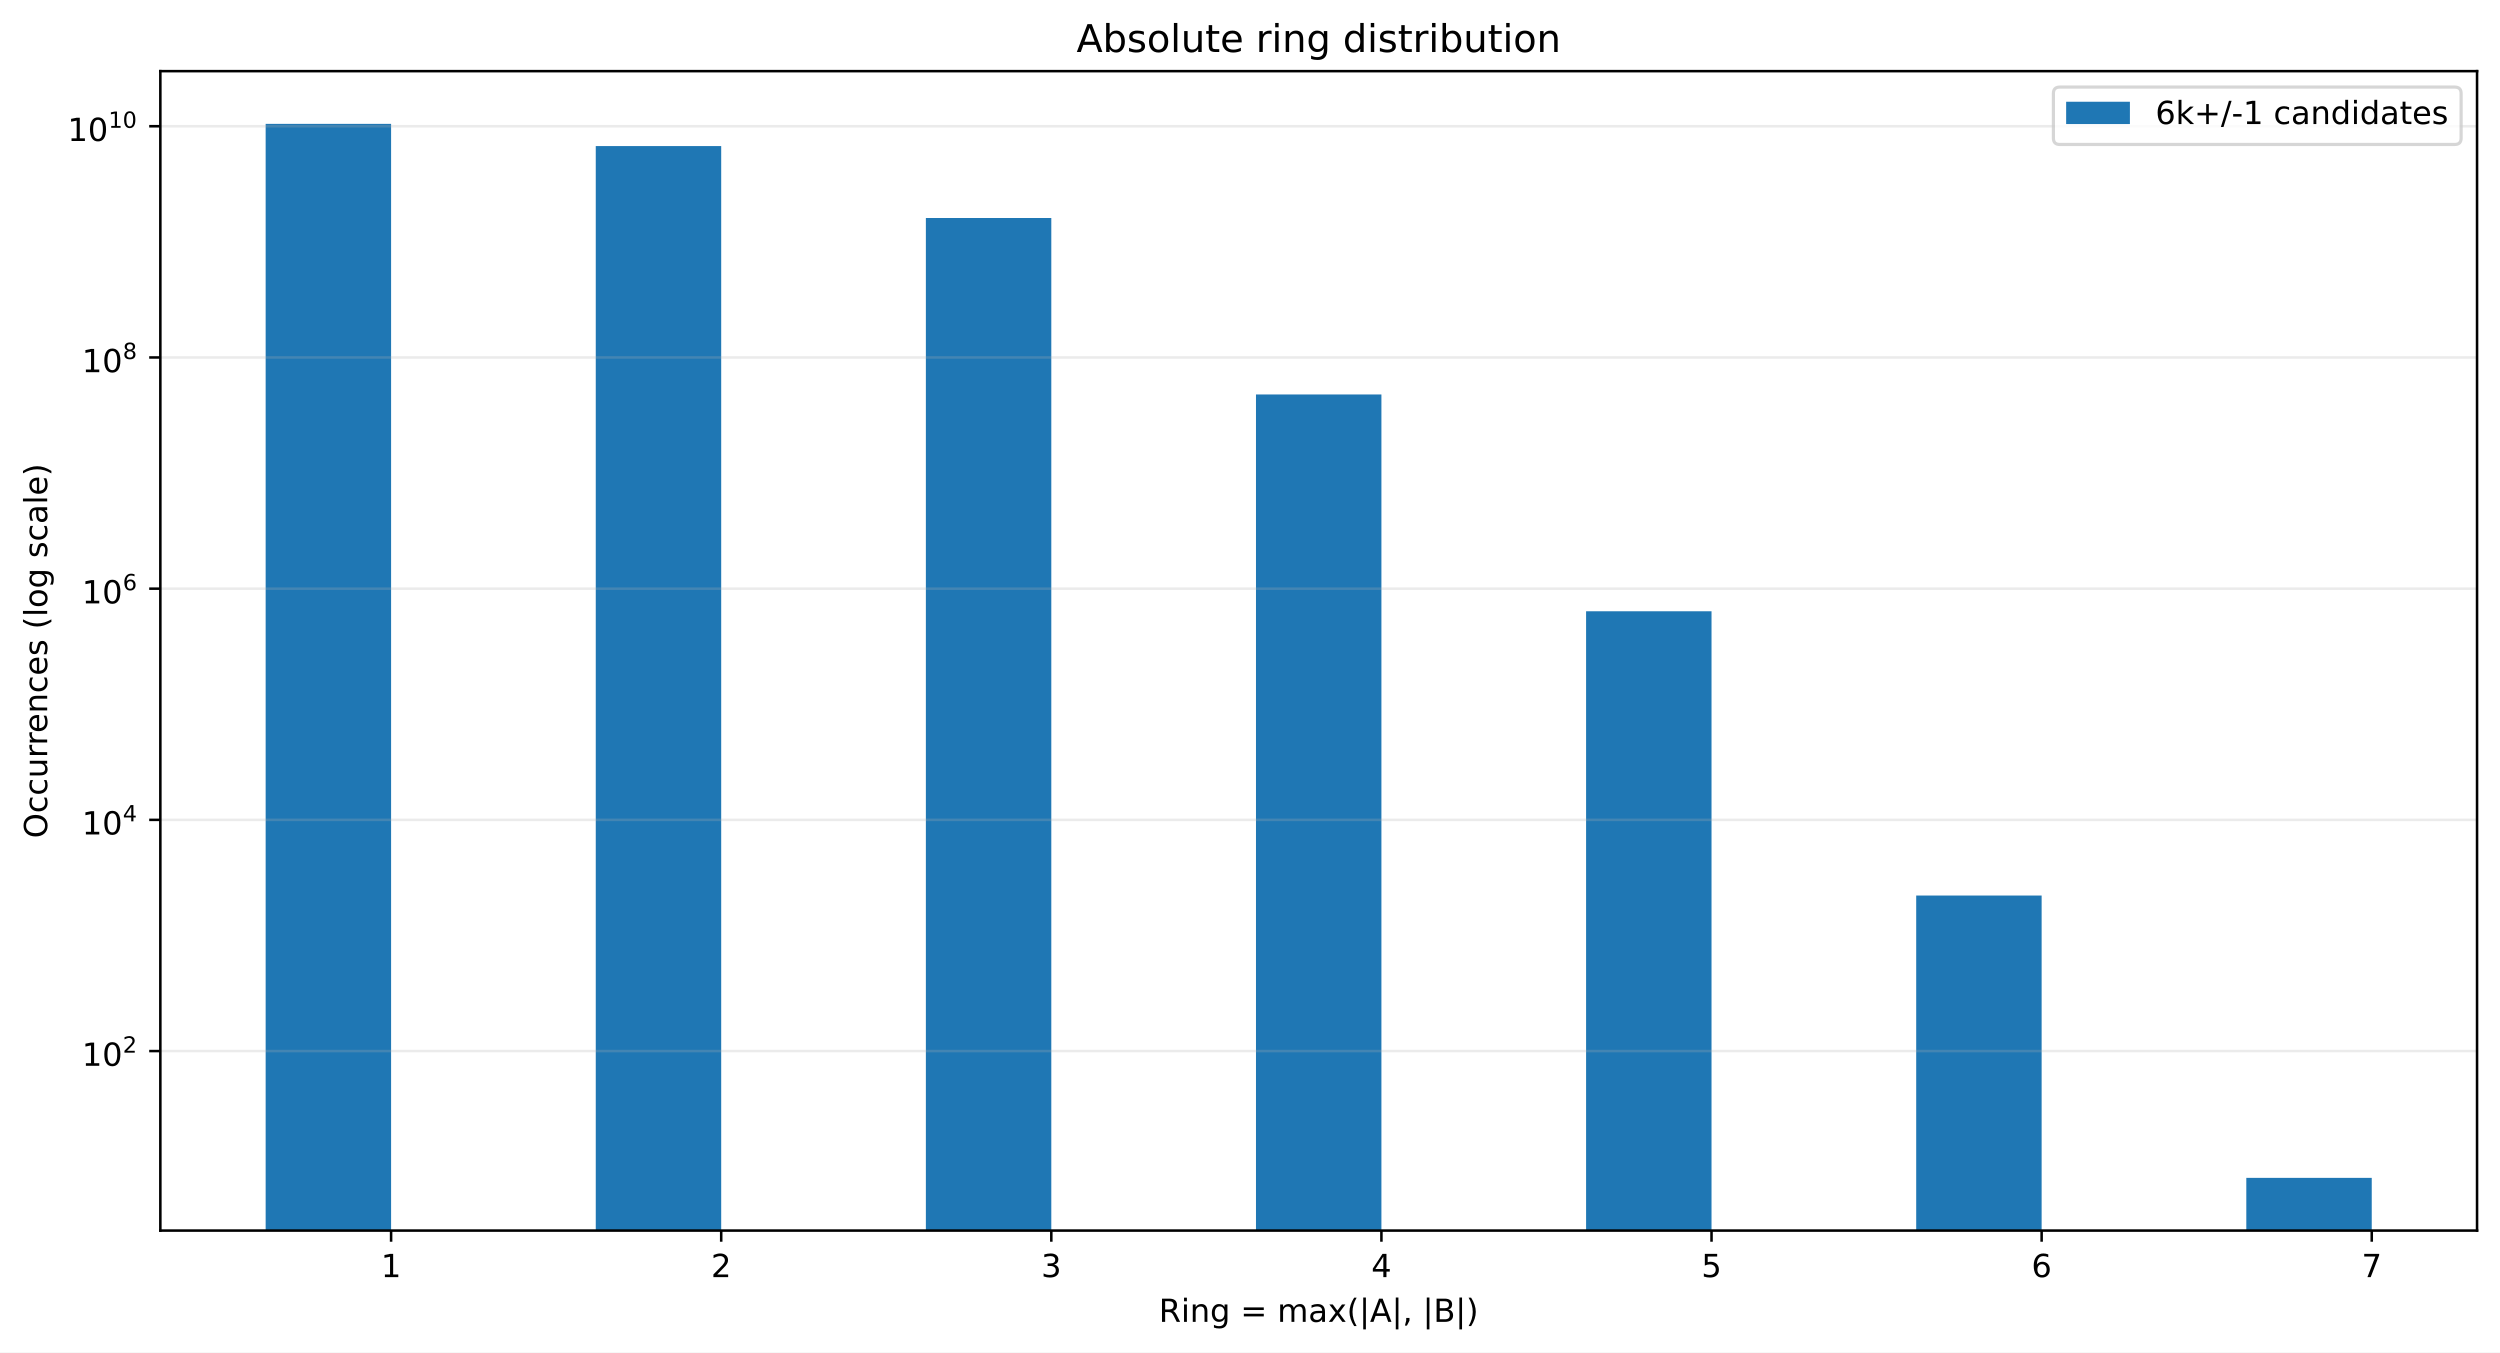
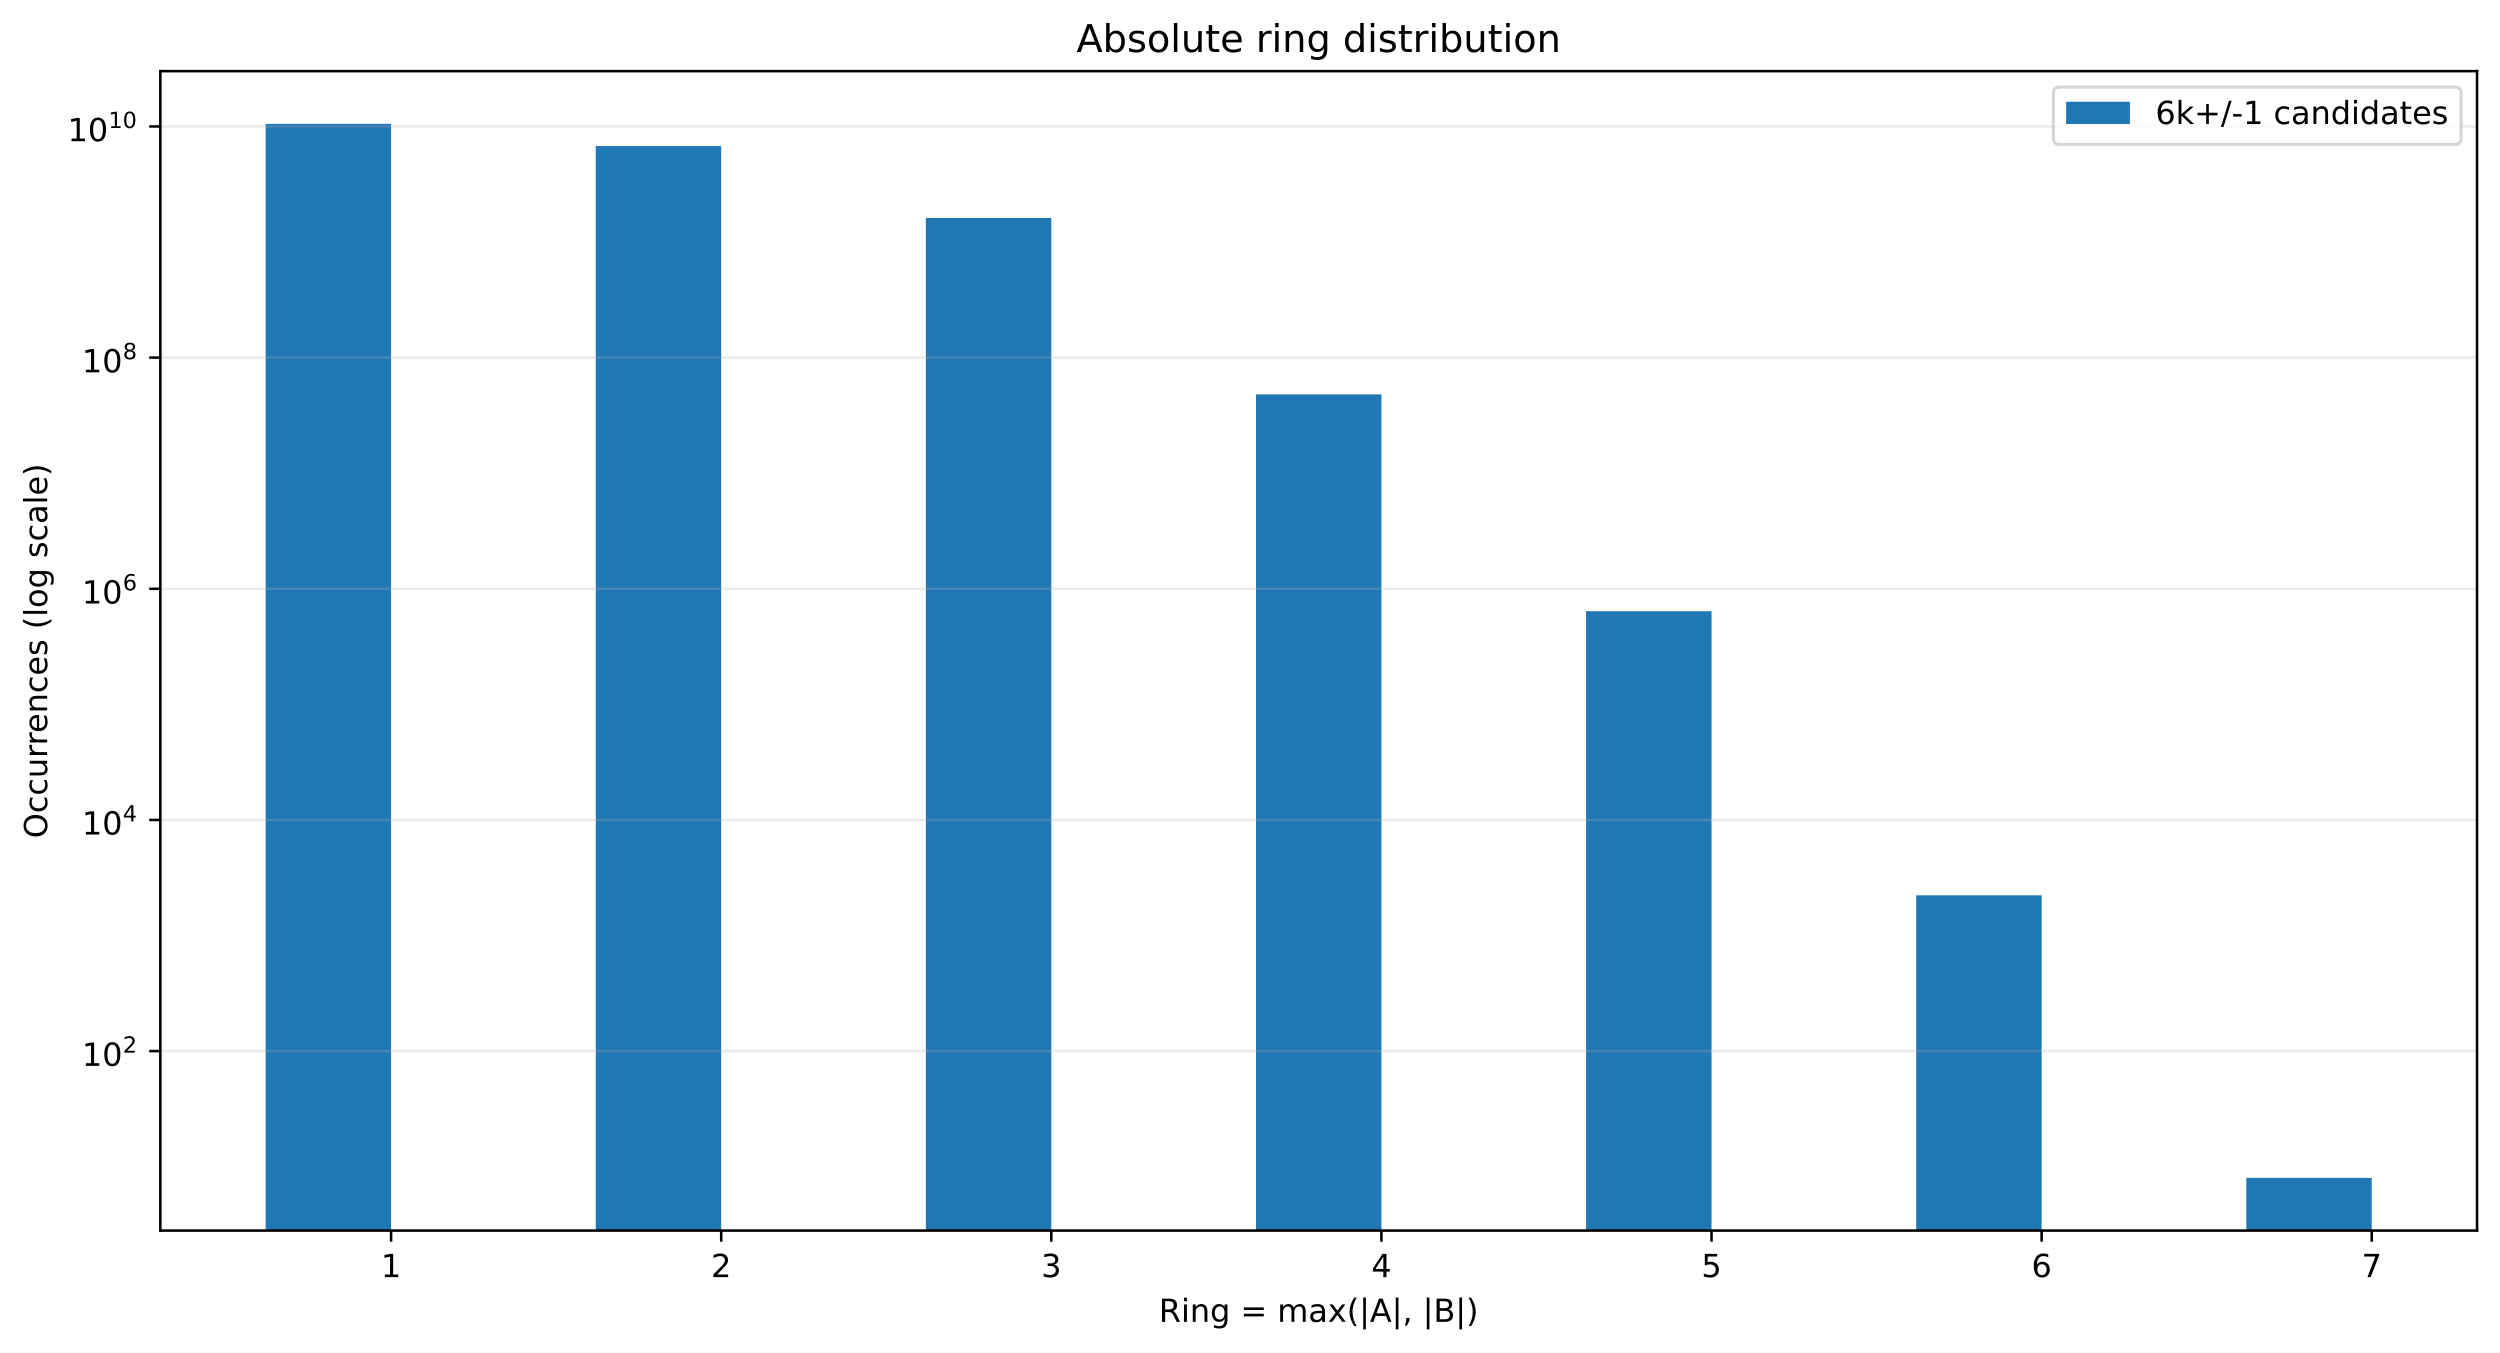
<svg xmlns="http://www.w3.org/2000/svg" xmlns:xlink="http://www.w3.org/1999/xlink" width="784.258pt" height="424.28pt" viewBox="0 0 784.258 424.28" version="1.1">
  <defs>
    <style type="text/css">*{stroke-linejoin: round; stroke-linecap: butt}</style>
  </defs>
  <g id="figure_1">
    <g id="patch_1">
      <path d="M 0 424.28  L 784.258 424.28  L 784.258 0  L 0 0  z " style="fill: #ffffff" />
    </g>
    <g id="axes_1">
      <g id="patch_2">
        <path d="M 50.301 386.036  L 777.058 386.036  L 777.058 22.318  L 50.301 22.318  z " style="fill: #ffffff" />
      </g>
      <g id="patch_3">
-         <path d="M 83.335 36667.555  L 122.687 36667.555  L 122.687 38.851  L 83.335 38.851  z " clip-path="url(#p4c2379c9bc)" style="fill: #1f77b4" />
+         <path d="M 83.335 36660.086  L 122.687 36660.086  L 122.687 38.851  L 83.335 38.851  z " clip-path="url(#p9f24294ad1)" style="fill: #1f77b4" />
      </g>
      <g id="patch_4">
-         <path d="M 186.891 36667.555  L 226.243 36667.555  L 226.243 45.831  L 186.891 45.831  z " clip-path="url(#p4c2379c9bc)" style="fill: #1f77b4" />
+         <path d="M 186.891 36660.086  L 226.243 36660.086  L 226.243 45.83  L 186.891 45.83  z " clip-path="url(#p9f24294ad1)" style="fill: #1f77b4" />
      </g>
      <g id="patch_5">
-         <path d="M 290.448 36667.555  L 329.799 36667.555  L 329.799 68.377  L 290.448 68.377  z " clip-path="url(#p4c2379c9bc)" style="fill: #1f77b4" />
+         <path d="M 290.448 36660.086  L 329.799 36660.086  L 329.799 68.371  L 290.448 68.371  z " clip-path="url(#p9f24294ad1)" style="fill: #1f77b4" />
      </g>
      <g id="patch_6">
-         <path d="M 394.004 36667.555  L 433.355 36667.555  L 433.355 123.739  L 394.004 123.739  z " clip-path="url(#p4c2379c9bc)" style="fill: #1f77b4" />
+         <path d="M 394.004 36660.086  L 433.355 36660.086  L 433.355 123.721  L 394.004 123.721  z " clip-path="url(#p9f24294ad1)" style="fill: #1f77b4" />
      </g>
      <g id="patch_7">
-         <path d="M 497.56 36667.555  L 536.912 36667.555  L 536.912 191.764  L 497.56 191.764  z " clip-path="url(#p4c2379c9bc)" style="fill: #1f77b4" />
+         <path d="M 497.56 36660.086  L 536.912 36660.086  L 536.912 191.733  L 497.56 191.733  z " clip-path="url(#p9f24294ad1)" style="fill: #1f77b4" />
      </g>
      <g id="patch_8">
-         <path d="M 601.116 36667.555  L 640.468 36667.555  L 640.468 280.926  L 601.116 280.926  z " clip-path="url(#p4c2379c9bc)" style="fill: #1f77b4" />
+         <path d="M 601.116 36660.086  L 640.468 36660.086  L 640.468 280.873  L 601.116 280.873  z " clip-path="url(#p9f24294ad1)" style="fill: #1f77b4" />
      </g>
      <g id="patch_9">
-         <path d="M 704.673 36667.555  L 744.024 36667.555  L 744.024 369.503  L 704.673 369.503  z " clip-path="url(#p4c2379c9bc)" style="fill: #1f77b4" />
+         <path d="M 704.673 36660.086  L 744.024 36660.086  L 744.024 369.503  L 704.673 369.503  z " clip-path="url(#p9f24294ad1)" style="fill: #1f77b4" />
      </g>
      <g id="matplotlib.axis_1">
        <g id="xtick_1">
          <g id="line2d_1">
            <defs>
-               <path id="md212c6b0c3" d="M 0 0  L 0 3.5  " style="stroke: #000000; stroke-width: 0.8" />
+               <path id="mfd2263743f" d="M 0 0  L 0 3.5  " style="stroke: #000000; stroke-width: 0.8" />
            </defs>
            <g>
-               <use xlink:href="#md212c6b0c3" x="122.687" y="386.036" style="stroke: #000000; stroke-width: 0.8" />
+               <use xlink:href="#mfd2263743f" x="122.687" y="386.036" style="stroke: #000000; stroke-width: 0.8" />
            </g>
          </g>
          <g id="text_1">
            <g transform="translate(119.5053 400.6334) scale(0.1 -0.1)">
              <defs>
                <path id="DejaVuSans-14" d="M 794 531  L 1825 531  L 1825 4091  L 703 3866  L 703 4441  L 1819 4666  L 2450 4666  L 2450 531  L 3481 531  L 3481 0  L 794 0  L 794 531  z " transform="scale(0.015625)" />
              </defs>
              <use xlink:href="#DejaVuSans-14" />
            </g>
          </g>
        </g>
        <g id="xtick_2">
          <g id="line2d_2">
            <g>
-               <use xlink:href="#md212c6b0c3" x="226.243" y="386.036" style="stroke: #000000; stroke-width: 0.8" />
+               <use xlink:href="#mfd2263743f" x="226.243" y="386.036" style="stroke: #000000; stroke-width: 0.8" />
            </g>
          </g>
          <g id="text_2">
            <g transform="translate(223.0616 400.6334) scale(0.1 -0.1)">
              <defs>
                <path id="DejaVuSans-15" d="M 1228 531  L 3431 531  L 3431 0  L 469 0  L 469 531  Q 828 903 1448 1529  Q 2069 2156 2228 2338  Q 2531 2678 2651 2914  Q 2772 3150 2772 3378  Q 2772 3750 2511 3984  Q 2250 4219 1831 4219  Q 1534 4219 1204 4116  Q 875 4013 500 3803  L 500 4441  Q 881 4594 1212 4672  Q 1544 4750 1819 4750  Q 2544 4750 2975 4387  Q 3406 4025 3406 3419  Q 3406 3131 3298 2873  Q 3191 2616 2906 2266  Q 2828 2175 2409 1742  Q 1991 1309 1228 531  z " transform="scale(0.015625)" />
              </defs>
              <use xlink:href="#DejaVuSans-15" />
            </g>
          </g>
        </g>
        <g id="xtick_3">
          <g id="line2d_3">
            <g>
-               <use xlink:href="#md212c6b0c3" x="329.799" y="386.036" style="stroke: #000000; stroke-width: 0.8" />
+               <use xlink:href="#mfd2263743f" x="329.799" y="386.036" style="stroke: #000000; stroke-width: 0.8" />
            </g>
          </g>
          <g id="text_3">
            <g transform="translate(326.6178 400.6334) scale(0.1 -0.1)">
              <defs>
                <path id="DejaVuSans-16" d="M 2597 2516  Q 3050 2419 3304 2112  Q 3559 1806 3559 1356  Q 3559 666 3084 287  Q 2609 -91 1734 -91  Q 1441 -91 1130 -33  Q 819 25 488 141  L 488 750  Q 750 597 1062 519  Q 1375 441 1716 441  Q 2309 441 2620 675  Q 2931 909 2931 1356  Q 2931 1769 2642 2001  Q 2353 2234 1838 2234  L 1294 2234  L 1294 2753  L 1863 2753  Q 2328 2753 2575 2939  Q 2822 3125 2822 3475  Q 2822 3834 2567 4026  Q 2313 4219 1838 4219  Q 1578 4219 1281 4162  Q 984 4106 628 3988  L 628 4550  Q 988 4650 1302 4700  Q 1616 4750 1894 4750  Q 2613 4750 3031 4423  Q 3450 4097 3450 3541  Q 3450 3153 3228 2886  Q 3006 2619 2597 2516  z " transform="scale(0.015625)" />
              </defs>
              <use xlink:href="#DejaVuSans-16" />
            </g>
          </g>
        </g>
        <g id="xtick_4">
          <g id="line2d_4">
            <g>
-               <use xlink:href="#md212c6b0c3" x="433.355" y="386.036" style="stroke: #000000; stroke-width: 0.8" />
+               <use xlink:href="#mfd2263743f" x="433.355" y="386.036" style="stroke: #000000; stroke-width: 0.8" />
            </g>
          </g>
          <g id="text_4">
            <g transform="translate(430.174 400.6334) scale(0.1 -0.1)">
              <defs>
                <path id="DejaVuSans-17" d="M 2419 4116  L 825 1625  L 2419 1625  L 2419 4116  z M 2253 4666  L 3047 4666  L 3047 1625  L 3713 1625  L 3713 1100  L 3047 1100  L 3047 0  L 2419 0  L 2419 1100  L 313 1100  L 313 1709  L 2253 4666  z " transform="scale(0.015625)" />
              </defs>
              <use xlink:href="#DejaVuSans-17" />
            </g>
          </g>
        </g>
        <g id="xtick_5">
          <g id="line2d_5">
            <g>
-               <use xlink:href="#md212c6b0c3" x="536.912" y="386.036" style="stroke: #000000; stroke-width: 0.8" />
+               <use xlink:href="#mfd2263743f" x="536.912" y="386.036" style="stroke: #000000; stroke-width: 0.8" />
            </g>
          </g>
          <g id="text_5">
            <g transform="translate(533.7303 400.6334) scale(0.1 -0.1)">
              <defs>
                <path id="DejaVuSans-18" d="M 691 4666  L 3169 4666  L 3169 4134  L 1269 4134  L 1269 2991  Q 1406 3038 1543 3061  Q 1681 3084 1819 3084  Q 2600 3084 3056 2656  Q 3513 2228 3513 1497  Q 3513 744 3044 326  Q 2575 -91 1722 -91  Q 1428 -91 1123 -41  Q 819 9 494 109  L 494 744  Q 775 591 1075 516  Q 1375 441 1709 441  Q 2250 441 2565 725  Q 2881 1009 2881 1497  Q 2881 1984 2565 2268  Q 2250 2553 1709 2553  Q 1456 2553 1204 2497  Q 953 2441 691 2322  L 691 4666  z " transform="scale(0.015625)" />
              </defs>
              <use xlink:href="#DejaVuSans-18" />
            </g>
          </g>
        </g>
        <g id="xtick_6">
          <g id="line2d_6">
            <g>
-               <use xlink:href="#md212c6b0c3" x="640.468" y="386.036" style="stroke: #000000; stroke-width: 0.8" />
+               <use xlink:href="#mfd2263743f" x="640.468" y="386.036" style="stroke: #000000; stroke-width: 0.8" />
            </g>
          </g>
          <g id="text_6">
            <g transform="translate(637.2865 400.6334) scale(0.1 -0.1)">
              <defs>
                <path id="DejaVuSans-19" d="M 2113 2584  Q 1688 2584 1439 2293  Q 1191 2003 1191 1497  Q 1191 994 1439 701  Q 1688 409 2113 409  Q 2538 409 2786 701  Q 3034 994 3034 1497  Q 3034 2003 2786 2293  Q 2538 2584 2113 2584  z M 3366 4563  L 3366 3988  Q 3128 4100 2886 4159  Q 2644 4219 2406 4219  Q 1781 4219 1451 3797  Q 1122 3375 1075 2522  Q 1259 2794 1537 2939  Q 1816 3084 2150 3084  Q 2853 3084 3261 2657  Q 3669 2231 3669 1497  Q 3669 778 3244 343  Q 2819 -91 2113 -91  Q 1303 -91 875 529  Q 447 1150 447 2328  Q 447 3434 972 4092  Q 1497 4750 2381 4750  Q 2619 4750 2861 4703  Q 3103 4656 3366 4563  z " transform="scale(0.015625)" />
              </defs>
              <use xlink:href="#DejaVuSans-19" />
            </g>
          </g>
        </g>
        <g id="xtick_7">
          <g id="line2d_7">
            <g>
-               <use xlink:href="#md212c6b0c3" x="744.024" y="386.036" style="stroke: #000000; stroke-width: 0.8" />
+               <use xlink:href="#mfd2263743f" x="744.024" y="386.036" style="stroke: #000000; stroke-width: 0.8" />
            </g>
          </g>
          <g id="text_7">
            <g transform="translate(740.8427 400.6334) scale(0.1 -0.1)">
              <defs>
                <path id="DejaVuSans-1a" d="M 525 4666  L 3525 4666  L 3525 4397  L 1831 0  L 1172 0  L 2766 4134  L 525 4134  L 525 4666  z " transform="scale(0.015625)" />
              </defs>
              <use xlink:href="#DejaVuSans-1a" />
            </g>
          </g>
        </g>
        <g id="text_8">
          <g transform="translate(363.5437 414.678) scale(0.1 -0.1)">
            <defs>
              <path id="DejaVuSans-35" d="M 2841 2188  Q 3044 2119 3236 1894  Q 3428 1669 3622 1275  L 4263 0  L 3584 0  L 2988 1197  Q 2756 1666 2539 1819  Q 2322 1972 1947 1972  L 1259 1972  L 1259 0  L 628 0  L 628 4666  L 2053 4666  Q 2853 4666 3247 4331  Q 3641 3997 3641 3322  Q 3641 2881 3436 2590  Q 3231 2300 2841 2188  z M 1259 4147  L 1259 2491  L 2053 2491  Q 2509 2491 2742 2702  Q 2975 2913 2975 3322  Q 2975 3731 2742 3939  Q 2509 4147 2053 4147  L 1259 4147  z " transform="scale(0.015625)" />
              <path id="DejaVuSans-4c" d="M 603 3500  L 1178 3500  L 1178 0  L 603 0  L 603 3500  z M 603 4863  L 1178 4863  L 1178 4134  L 603 4134  L 603 4863  z " transform="scale(0.015625)" />
              <path id="DejaVuSans-51" d="M 3513 2113  L 3513 0  L 2938 0  L 2938 2094  Q 2938 2591 2744 2837  Q 2550 3084 2163 3084  Q 1697 3084 1428 2787  Q 1159 2491 1159 1978  L 1159 0  L 581 0  L 581 3500  L 1159 3500  L 1159 2956  Q 1366 3272 1645 3428  Q 1925 3584 2291 3584  Q 2894 3584 3203 3211  Q 3513 2838 3513 2113  z " transform="scale(0.015625)" />
              <path id="DejaVuSans-4a" d="M 2906 1791  Q 2906 2416 2648 2759  Q 2391 3103 1925 3103  Q 1463 3103 1205 2759  Q 947 2416 947 1791  Q 947 1169 1205 825  Q 1463 481 1925 481  Q 2391 481 2648 825  Q 2906 1169 2906 1791  z M 3481 434  Q 3481 -459 3084 -895  Q 2688 -1331 1869 -1331  Q 1566 -1331 1297 -1286  Q 1028 -1241 775 -1147  L 775 -588  Q 1028 -725 1275 -790  Q 1522 -856 1778 -856  Q 2344 -856 2625 -561  Q 2906 -266 2906 331  L 2906 616  Q 2728 306 2450 153  Q 2172 0 1784 0  Q 1141 0 747 490  Q 353 981 353 1791  Q 353 2603 747 3093  Q 1141 3584 1784 3584  Q 2172 3584 2450 3431  Q 2728 3278 2906 2969  L 2906 3500  L 3481 3500  L 3481 434  z " transform="scale(0.015625)" />
              <path id="DejaVuSans-3" transform="scale(0.015625)" />
              <path id="DejaVuSans-20" d="M 678 2906  L 4684 2906  L 4684 2381  L 678 2381  L 678 2906  z M 678 1631  L 4684 1631  L 4684 1100  L 678 1100  L 678 1631  z " transform="scale(0.015625)" />
              <path id="DejaVuSans-50" d="M 3328 2828  Q 3544 3216 3844 3400  Q 4144 3584 4550 3584  Q 5097 3584 5394 3201  Q 5691 2819 5691 2113  L 5691 0  L 5113 0  L 5113 2094  Q 5113 2597 4934 2840  Q 4756 3084 4391 3084  Q 3944 3084 3684 2787  Q 3425 2491 3425 1978  L 3425 0  L 2847 0  L 2847 2094  Q 2847 2600 2669 2842  Q 2491 3084 2119 3084  Q 1678 3084 1418 2786  Q 1159 2488 1159 1978  L 1159 0  L 581 0  L 581 3500  L 1159 3500  L 1159 2956  Q 1356 3278 1631 3431  Q 1906 3584 2284 3584  Q 2666 3584 2933 3390  Q 3200 3197 3328 2828  z " transform="scale(0.015625)" />
              <path id="DejaVuSans-44" d="M 2194 1759  Q 1497 1759 1228 1600  Q 959 1441 959 1056  Q 959 750 1161 570  Q 1363 391 1709 391  Q 2188 391 2477 730  Q 2766 1069 2766 1631  L 2766 1759  L 2194 1759  z M 3341 1997  L 3341 0  L 2766 0  L 2766 531  Q 2569 213 2275 61  Q 1981 -91 1556 -91  Q 1019 -91 701 211  Q 384 513 384 1019  Q 384 1609 779 1909  Q 1175 2209 1959 2209  L 2766 2209  L 2766 2266  Q 2766 2663 2505 2880  Q 2244 3097 1772 3097  Q 1472 3097 1187 3025  Q 903 2953 641 2809  L 641 3341  Q 956 3463 1253 3523  Q 1550 3584 1831 3584  Q 2591 3584 2966 3190  Q 3341 2797 3341 1997  z " transform="scale(0.015625)" />
              <path id="DejaVuSans-5b" d="M 3513 3500  L 2247 1797  L 3578 0  L 2900 0  L 1881 1375  L 863 0  L 184 0  L 1544 1831  L 300 3500  L 978 3500  L 1906 2253  L 2834 3500  L 3513 3500  z " transform="scale(0.015625)" />
              <path id="DejaVuSans-b" d="M 1984 4856  Q 1566 4138 1362 3434  Q 1159 2731 1159 2009  Q 1159 1288 1364 580  Q 1569 -128 1984 -844  L 1484 -844  Q 1016 -109 783 600  Q 550 1309 550 2009  Q 550 2706 781 3412  Q 1013 4119 1484 4856  L 1984 4856  z " transform="scale(0.015625)" />
              <path id="DejaVuSans-5f" d="M 1344 4891  L 1344 -1509  L 813 -1509  L 813 4891  L 1344 4891  z " transform="scale(0.015625)" />
              <path id="DejaVuSans-24" d="M 2188 4044  L 1331 1722  L 3047 1722  L 2188 4044  z M 1831 4666  L 2547 4666  L 4325 0  L 3669 0  L 3244 1197  L 1141 1197  L 716 0  L 50 0  L 1831 4666  z " transform="scale(0.015625)" />
              <path id="DejaVuSans-f" d="M 750 794  L 1409 794  L 1409 256  L 897 -744  L 494 -744  L 750 256  L 750 794  z " transform="scale(0.015625)" />
              <path id="DejaVuSans-25" d="M 1259 2228  L 1259 519  L 2272 519  Q 2781 519 3026 730  Q 3272 941 3272 1375  Q 3272 1813 3026 2020  Q 2781 2228 2272 2228  L 1259 2228  z M 1259 4147  L 1259 2741  L 2194 2741  Q 2656 2741 2882 2914  Q 3109 3088 3109 3444  Q 3109 3797 2882 3972  Q 2656 4147 2194 4147  L 1259 4147  z M 628 4666  L 2241 4666  Q 2963 4666 3353 4366  Q 3744 4066 3744 3513  Q 3744 3084 3544 2831  Q 3344 2578 2956 2516  Q 3422 2416 3680 2098  Q 3938 1781 3938 1306  Q 3938 681 3513 340  Q 3088 0 2303 0  L 628 0  L 628 4666  z " transform="scale(0.015625)" />
              <path id="DejaVuSans-c" d="M 513 4856  L 1013 4856  Q 1481 4119 1714 3412  Q 1947 2706 1947 2009  Q 1947 1309 1714 600  Q 1481 -109 1013 -844  L 513 -844  Q 928 -128 1133 580  Q 1338 1288 1338 2009  Q 1338 2731 1133 3434  Q 928 4138 513 4856  z " transform="scale(0.015625)" />
            </defs>
            <use xlink:href="#DejaVuSans-35" />
            <use xlink:href="#DejaVuSans-4c" transform="translate(69.48438 0)" />
            <use xlink:href="#DejaVuSans-51" transform="translate(97.26562 0)" />
            <use xlink:href="#DejaVuSans-4a" transform="translate(160.6406 0)" />
            <use xlink:href="#DejaVuSans-3" transform="translate(224.125 0)" />
            <use xlink:href="#DejaVuSans-20" transform="translate(255.9062 0)" />
            <use xlink:href="#DejaVuSans-3" transform="translate(339.7031 0)" />
            <use xlink:href="#DejaVuSans-50" transform="translate(371.4844 0)" />
            <use xlink:href="#DejaVuSans-44" transform="translate(468.8906 0)" />
            <use xlink:href="#DejaVuSans-5b" transform="translate(530.1719 0)" />
            <use xlink:href="#DejaVuSans-b" transform="translate(589.3594 0)" />
            <use xlink:href="#DejaVuSans-5f" transform="translate(628.375 0)" />
            <use xlink:href="#DejaVuSans-24" transform="translate(662.0625 0)" />
            <use xlink:href="#DejaVuSans-5f" transform="translate(730.4688 0)" />
            <use xlink:href="#DejaVuSans-f" transform="translate(764.1562 0)" />
            <use xlink:href="#DejaVuSans-3" transform="translate(795.9375 0)" />
            <use xlink:href="#DejaVuSans-5f" transform="translate(827.7188 0)" />
            <use xlink:href="#DejaVuSans-25" transform="translate(861.4062 0)" />
            <use xlink:href="#DejaVuSans-5f" transform="translate(930.0156 0)" />
            <use xlink:href="#DejaVuSans-c" transform="translate(963.7031 0)" />
          </g>
        </g>
      </g>
      <g id="matplotlib.axis_2">
        <g id="ytick_1">
          <g id="line2d_8">
-             <path d="M 50.301 329.723  L 777.058 329.723  " clip-path="url(#p4c2379c9bc)" style="fill: none; stroke: #b0b0b0; stroke-opacity: 0.25; stroke-width: 0.8; stroke-linecap: square" />
+             <path d="M 50.301 329.732  L 777.058 329.732  " clip-path="url(#p9f24294ad1)" style="fill: none; stroke: #b0b0b0; stroke-opacity: 0.25; stroke-width: 0.8; stroke-linecap: square" />
          </g>
          <g id="line2d_9">
            <defs>
-               <path id="m35018a4752" d="M 0 0  L -3.5 0  " style="stroke: #000000; stroke-width: 0.8" />
+               <path id="m95b9a41158" d="M 0 0  L -3.5 0  " style="stroke: #000000; stroke-width: 0.8" />
            </defs>
            <g>
-               <use xlink:href="#m35018a4752" x="50.301" y="329.723" style="stroke: #000000; stroke-width: 0.8" />
+               <use xlink:href="#m95b9a41158" x="50.301" y="329.732" style="stroke: #000000; stroke-width: 0.8" />
            </g>
          </g>
          <g id="text_9">
-             <g transform="translate(25.70078 334.4234) scale(0.1 -0.1)">
+             <g transform="translate(25.70078 334.4316) scale(0.1 -0.1)">
              <defs>
                <path id="DejaVuSans-13" d="M 2034 4250  Q 1547 4250 1301 3770  Q 1056 3291 1056 2328  Q 1056 1369 1301 889  Q 1547 409 2034 409  Q 2525 409 2770 889  Q 3016 1369 3016 2328  Q 3016 3291 2770 3770  Q 2525 4250 2034 4250  z M 2034 4750  Q 2819 4750 3233 4129  Q 3647 3509 3647 2328  Q 3647 1150 3233 529  Q 2819 -91 2034 -91  Q 1250 -91 836 529  Q 422 1150 422 2328  Q 422 3509 836 4129  Q 1250 4750 2034 4750  z " transform="scale(0.015625)" />
              </defs>
              <use xlink:href="#DejaVuSans-14" transform="translate(0 0.746875)" />
              <use xlink:href="#DejaVuSans-13" transform="translate(63.62305 0.746875)" />
              <use xlink:href="#DejaVuSans-15" transform="translate(128.2031 42.04688) scale(0.7)" />
            </g>
          </g>
        </g>
        <g id="ytick_2">
          <g id="line2d_10">
-             <path d="M 50.301 257.193  L 777.058 257.193  " clip-path="url(#p4c2379c9bc)" style="fill: none; stroke: #b0b0b0; stroke-opacity: 0.25; stroke-width: 0.8; stroke-linecap: square" />
+             <path d="M 50.301 257.216  L 777.058 257.216  " clip-path="url(#p9f24294ad1)" style="fill: none; stroke: #b0b0b0; stroke-opacity: 0.25; stroke-width: 0.8; stroke-linecap: square" />
          </g>
          <g id="line2d_11">
            <g>
-               <use xlink:href="#m35018a4752" x="50.301" y="257.193" style="stroke: #000000; stroke-width: 0.8" />
+               <use xlink:href="#m95b9a41158" x="50.301" y="257.216" style="stroke: #000000; stroke-width: 0.8" />
            </g>
          </g>
          <g id="text_10">
-             <g transform="translate(25.70078 261.8428) scale(0.1 -0.1)">
+             <g transform="translate(25.70078 261.8659) scale(0.1 -0.1)">
              <use xlink:href="#DejaVuSans-14" transform="translate(0 0.665625)" />
              <use xlink:href="#DejaVuSans-13" transform="translate(63.62305 0.665625)" />
              <use xlink:href="#DejaVuSans-17" transform="translate(128.2031 41.96563) scale(0.7)" />
            </g>
          </g>
        </g>
        <g id="ytick_3">
          <g id="line2d_12">
-             <path d="M 50.301 184.662  L 777.058 184.662  " clip-path="url(#p4c2379c9bc)" style="fill: none; stroke: #b0b0b0; stroke-opacity: 0.25; stroke-width: 0.8; stroke-linecap: square" />
+             <path d="M 50.301 184.7  L 777.058 184.7  " clip-path="url(#p9f24294ad1)" style="fill: none; stroke: #b0b0b0; stroke-opacity: 0.25; stroke-width: 0.8; stroke-linecap: square" />
          </g>
          <g id="line2d_13">
            <g>
-               <use xlink:href="#m35018a4752" x="50.301" y="184.662" style="stroke: #000000; stroke-width: 0.8" />
+               <use xlink:href="#m95b9a41158" x="50.301" y="184.7" style="stroke: #000000; stroke-width: 0.8" />
            </g>
          </g>
          <g id="text_11">
-             <g transform="translate(25.70078 189.3622) scale(0.1 -0.1)">
+             <g transform="translate(25.70078 189.4002) scale(0.1 -0.1)">
              <use xlink:href="#DejaVuSans-14" transform="translate(0 0.746875)" />
              <use xlink:href="#DejaVuSans-13" transform="translate(63.62305 0.746875)" />
              <use xlink:href="#DejaVuSans-19" transform="translate(128.2031 42.04688) scale(0.7)" />
            </g>
          </g>
        </g>
        <g id="ytick_4">
          <g id="line2d_14">
-             <path d="M 50.301 112.132  L 777.058 112.132  " clip-path="url(#p4c2379c9bc)" style="fill: none; stroke: #b0b0b0; stroke-opacity: 0.25; stroke-width: 0.8; stroke-linecap: square" />
+             <path d="M 50.301 112.185  L 777.058 112.185  " clip-path="url(#p9f24294ad1)" style="fill: none; stroke: #b0b0b0; stroke-opacity: 0.25; stroke-width: 0.8; stroke-linecap: square" />
          </g>
          <g id="line2d_15">
            <g>
-               <use xlink:href="#m35018a4752" x="50.301" y="112.132" style="stroke: #000000; stroke-width: 0.8" />
+               <use xlink:href="#m95b9a41158" x="50.301" y="112.185" style="stroke: #000000; stroke-width: 0.8" />
            </g>
          </g>
          <g id="text_12">
-             <g transform="translate(25.70078 116.8316) scale(0.1 -0.1)">
+             <g transform="translate(25.70078 116.8845) scale(0.1 -0.1)">
              <defs>
                <path id="DejaVuSans-1b" d="M 2034 2216  Q 1584 2216 1326 1975  Q 1069 1734 1069 1313  Q 1069 891 1326 650  Q 1584 409 2034 409  Q 2484 409 2743 651  Q 3003 894 3003 1313  Q 3003 1734 2745 1975  Q 2488 2216 2034 2216  z M 1403 2484  Q 997 2584 770 2862  Q 544 3141 544 3541  Q 544 4100 942 4425  Q 1341 4750 2034 4750  Q 2731 4750 3128 4425  Q 3525 4100 3525 3541  Q 3525 3141 3298 2862  Q 3072 2584 2669 2484  Q 3125 2378 3379 2068  Q 3634 1759 3634 1313  Q 3634 634 3220 271  Q 2806 -91 2034 -91  Q 1263 -91 848 271  Q 434 634 434 1313  Q 434 1759 690 2068  Q 947 2378 1403 2484  z M 1172 3481  Q 1172 3119 1398 2916  Q 1625 2713 2034 2713  Q 2441 2713 2670 2916  Q 2900 3119 2900 3481  Q 2900 3844 2670 4047  Q 2441 4250 2034 4250  Q 1625 4250 1398 4047  Q 1172 3844 1172 3481  z " transform="scale(0.015625)" />
              </defs>
              <use xlink:href="#DejaVuSans-14" transform="translate(0 0.746875)" />
              <use xlink:href="#DejaVuSans-13" transform="translate(63.62305 0.746875)" />
              <use xlink:href="#DejaVuSans-1b" transform="translate(128.2031 42.04688) scale(0.7)" />
            </g>
          </g>
        </g>
        <g id="ytick_5">
          <g id="line2d_16">
-             <path d="M 50.301 39.601  L 777.058 39.601  " clip-path="url(#p4c2379c9bc)" style="fill: none; stroke: #b0b0b0; stroke-opacity: 0.25; stroke-width: 0.8; stroke-linecap: square" />
+             <path d="M 50.301 39.669  L 777.058 39.669  " clip-path="url(#p9f24294ad1)" style="fill: none; stroke: #b0b0b0; stroke-opacity: 0.25; stroke-width: 0.8; stroke-linecap: square" />
          </g>
          <g id="line2d_17">
            <g>
-               <use xlink:href="#m35018a4752" x="50.301" y="39.601" style="stroke: #000000; stroke-width: 0.8" />
+               <use xlink:href="#m95b9a41158" x="50.301" y="39.669" style="stroke: #000000; stroke-width: 0.8" />
            </g>
          </g>
          <g id="text_13">
-             <g transform="translate(21.20078 44.30098) scale(0.1 -0.1)">
+             <g transform="translate(21.20078 44.36887) scale(0.1 -0.1)">
              <use xlink:href="#DejaVuSans-14" transform="translate(0 0.746875)" />
              <use xlink:href="#DejaVuSans-13" transform="translate(63.62305 0.746875)" />
              <use xlink:href="#DejaVuSans-14" transform="translate(128.2031 42.04688) scale(0.7)" />
              <use xlink:href="#DejaVuSans-13" transform="translate(172.7393 42.04688) scale(0.7)" />
            </g>
          </g>
        </g>
        <g id="text_14">
          <g transform="translate(14.79844 262.9551) rotate(-90) scale(0.1 -0.1)">
            <defs>
              <path id="DejaVuSans-32" d="M 2522 4238  Q 1834 4238 1429 3725  Q 1025 3213 1025 2328  Q 1025 1447 1429 934  Q 1834 422 2522 422  Q 3209 422 3611 934  Q 4013 1447 4013 2328  Q 4013 3213 3611 3725  Q 3209 4238 2522 4238  z M 2522 4750  Q 3503 4750 4090 4092  Q 4678 3434 4678 2328  Q 4678 1225 4090 567  Q 3503 -91 2522 -91  Q 1538 -91 948 565  Q 359 1222 359 2328  Q 359 3434 948 4092  Q 1538 4750 2522 4750  z " transform="scale(0.015625)" />
              <path id="DejaVuSans-46" d="M 3122 3366  L 3122 2828  Q 2878 2963 2633 3030  Q 2388 3097 2138 3097  Q 1578 3097 1268 2742  Q 959 2388 959 1747  Q 959 1106 1268 751  Q 1578 397 2138 397  Q 2388 397 2633 464  Q 2878 531 3122 666  L 3122 134  Q 2881 22 2623 -34  Q 2366 -91 2075 -91  Q 1284 -91 818 406  Q 353 903 353 1747  Q 353 2603 823 3093  Q 1294 3584 2113 3584  Q 2378 3584 2631 3529  Q 2884 3475 3122 3366  z " transform="scale(0.015625)" />
              <path id="DejaVuSans-58" d="M 544 1381  L 544 3500  L 1119 3500  L 1119 1403  Q 1119 906 1312 657  Q 1506 409 1894 409  Q 2359 409 2629 706  Q 2900 1003 2900 1516  L 2900 3500  L 3475 3500  L 3475 0  L 2900 0  L 2900 538  Q 2691 219 2414 64  Q 2138 -91 1772 -91  Q 1169 -91 856 284  Q 544 659 544 1381  z M 1991 3584  L 1991 3584  z " transform="scale(0.015625)" />
              <path id="DejaVuSans-55" d="M 2631 2963  Q 2534 3019 2420 3045  Q 2306 3072 2169 3072  Q 1681 3072 1420 2755  Q 1159 2438 1159 1844  L 1159 0  L 581 0  L 581 3500  L 1159 3500  L 1159 2956  Q 1341 3275 1631 3429  Q 1922 3584 2338 3584  Q 2397 3584 2469 3576  Q 2541 3569 2628 3553  L 2631 2963  z " transform="scale(0.015625)" />
              <path id="DejaVuSans-48" d="M 3597 1894  L 3597 1613  L 953 1613  Q 991 1019 1311 708  Q 1631 397 2203 397  Q 2534 397 2845 478  Q 3156 559 3463 722  L 3463 178  Q 3153 47 2828 -22  Q 2503 -91 2169 -91  Q 1331 -91 842 396  Q 353 884 353 1716  Q 353 2575 817 3079  Q 1281 3584 2069 3584  Q 2775 3584 3186 3129  Q 3597 2675 3597 1894  z M 3022 2063  Q 3016 2534 2758 2815  Q 2500 3097 2075 3097  Q 1594 3097 1305 2825  Q 1016 2553 972 2059  L 3022 2063  z " transform="scale(0.015625)" />
              <path id="DejaVuSans-56" d="M 2834 3397  L 2834 2853  Q 2591 2978 2328 3040  Q 2066 3103 1784 3103  Q 1356 3103 1142 2972  Q 928 2841 928 2578  Q 928 2378 1081 2264  Q 1234 2150 1697 2047  L 1894 2003  Q 2506 1872 2764 1633  Q 3022 1394 3022 966  Q 3022 478 2636 193  Q 2250 -91 1575 -91  Q 1294 -91 989 -36  Q 684 19 347 128  L 347 722  Q 666 556 975 473  Q 1284 391 1588 391  Q 1994 391 2212 530  Q 2431 669 2431 922  Q 2431 1156 2273 1281  Q 2116 1406 1581 1522  L 1381 1569  Q 847 1681 609 1914  Q 372 2147 372 2553  Q 372 3047 722 3315  Q 1072 3584 1716 3584  Q 2034 3584 2315 3537  Q 2597 3491 2834 3397  z " transform="scale(0.015625)" />
              <path id="DejaVuSans-4f" d="M 603 4863  L 1178 4863  L 1178 0  L 603 0  L 603 4863  z " transform="scale(0.015625)" />
              <path id="DejaVuSans-52" d="M 1959 3097  Q 1497 3097 1228 2736  Q 959 2375 959 1747  Q 959 1119 1226 758  Q 1494 397 1959 397  Q 2419 397 2687 759  Q 2956 1122 2956 1747  Q 2956 2369 2687 2733  Q 2419 3097 1959 3097  z M 1959 3584  Q 2709 3584 3137 3096  Q 3566 2609 3566 1747  Q 3566 888 3137 398  Q 2709 -91 1959 -91  Q 1206 -91 779 398  Q 353 888 353 1747  Q 353 2609 779 3096  Q 1206 3584 1959 3584  z " transform="scale(0.015625)" />
            </defs>
            <use xlink:href="#DejaVuSans-32" />
            <use xlink:href="#DejaVuSans-46" transform="translate(78.71875 0)" />
            <use xlink:href="#DejaVuSans-46" transform="translate(133.7031 0)" />
            <use xlink:href="#DejaVuSans-58" transform="translate(188.6875 0)" />
            <use xlink:href="#DejaVuSans-55" transform="translate(252.0625 0)" />
            <use xlink:href="#DejaVuSans-55" transform="translate(291.4219 0)" />
            <use xlink:href="#DejaVuSans-48" transform="translate(330.3281 0)" />
            <use xlink:href="#DejaVuSans-51" transform="translate(391.8594 0)" />
            <use xlink:href="#DejaVuSans-46" transform="translate(455.2344 0)" />
            <use xlink:href="#DejaVuSans-48" transform="translate(510.2188 0)" />
            <use xlink:href="#DejaVuSans-56" transform="translate(571.75 0)" />
            <use xlink:href="#DejaVuSans-3" transform="translate(623.8438 0)" />
            <use xlink:href="#DejaVuSans-b" transform="translate(655.625 0)" />
            <use xlink:href="#DejaVuSans-4f" transform="translate(694.6406 0)" />
            <use xlink:href="#DejaVuSans-52" transform="translate(722.4219 0)" />
            <use xlink:href="#DejaVuSans-4a" transform="translate(783.6094 0)" />
            <use xlink:href="#DejaVuSans-3" transform="translate(847.0938 0)" />
            <use xlink:href="#DejaVuSans-56" transform="translate(878.875 0)" />
            <use xlink:href="#DejaVuSans-46" transform="translate(930.9688 0)" />
            <use xlink:href="#DejaVuSans-44" transform="translate(985.9531 0)" />
            <use xlink:href="#DejaVuSans-4f" transform="translate(1047.234 0)" />
            <use xlink:href="#DejaVuSans-48" transform="translate(1075.016 0)" />
            <use xlink:href="#DejaVuSans-c" transform="translate(1136.547 0)" />
          </g>
        </g>
      </g>
      <g id="patch_10">
        <path d="M 50.301 386.036  L 50.301 22.318  " style="fill: none; stroke: #000000; stroke-width: 0.8; stroke-linejoin: miter; stroke-linecap: square" />
      </g>
      <g id="patch_11">
        <path d="M 777.058 386.036  L 777.058 22.318  " style="fill: none; stroke: #000000; stroke-width: 0.8; stroke-linejoin: miter; stroke-linecap: square" />
      </g>
      <g id="patch_12">
        <path d="M 50.301 386.036  L 777.058 386.036  " style="fill: none; stroke: #000000; stroke-width: 0.8; stroke-linejoin: miter; stroke-linecap: square" />
      </g>
      <g id="patch_13">
        <path d="M 50.301 22.318  L 777.058 22.318  " style="fill: none; stroke: #000000; stroke-width: 0.8; stroke-linejoin: miter; stroke-linecap: square" />
      </g>
      <g id="text_15">
        <g transform="translate(337.7055 16.31812) scale(0.12 -0.12)">
          <defs>
            <path id="DejaVuSans-45" d="M 3116 1747  Q 3116 2381 2855 2742  Q 2594 3103 2138 3103  Q 1681 3103 1420 2742  Q 1159 2381 1159 1747  Q 1159 1113 1420 752  Q 1681 391 2138 391  Q 2594 391 2855 752  Q 3116 1113 3116 1747  z M 1159 2969  Q 1341 3281 1617 3432  Q 1894 3584 2278 3584  Q 2916 3584 3314 3078  Q 3713 2572 3713 1747  Q 3713 922 3314 415  Q 2916 -91 2278 -91  Q 1894 -91 1617 61  Q 1341 213 1159 525  L 1159 0  L 581 0  L 581 4863  L 1159 4863  L 1159 2969  z " transform="scale(0.015625)" />
            <path id="DejaVuSans-57" d="M 1172 4494  L 1172 3500  L 2356 3500  L 2356 3053  L 1172 3053  L 1172 1153  Q 1172 725 1289 603  Q 1406 481 1766 481  L 2356 481  L 2356 0  L 1766 0  Q 1100 0 847 248  Q 594 497 594 1153  L 594 3053  L 172 3053  L 172 3500  L 594 3500  L 594 4494  L 1172 4494  z " transform="scale(0.015625)" />
            <path id="DejaVuSans-47" d="M 2906 2969  L 2906 4863  L 3481 4863  L 3481 0  L 2906 0  L 2906 525  Q 2725 213 2448 61  Q 2172 -91 1784 -91  Q 1150 -91 751 415  Q 353 922 353 1747  Q 353 2572 751 3078  Q 1150 3584 1784 3584  Q 2172 3584 2448 3432  Q 2725 3281 2906 2969  z M 947 1747  Q 947 1113 1208 752  Q 1469 391 1925 391  Q 2381 391 2643 752  Q 2906 1113 2906 1747  Q 2906 2381 2643 2742  Q 2381 3103 1925 3103  Q 1469 3103 1208 2742  Q 947 2381 947 1747  z " transform="scale(0.015625)" />
          </defs>
          <use xlink:href="#DejaVuSans-24" />
          <use xlink:href="#DejaVuSans-45" transform="translate(68.40625 0)" />
          <use xlink:href="#DejaVuSans-56" transform="translate(131.8906 0)" />
          <use xlink:href="#DejaVuSans-52" transform="translate(183.9844 0)" />
          <use xlink:href="#DejaVuSans-4f" transform="translate(245.1719 0)" />
          <use xlink:href="#DejaVuSans-58" transform="translate(272.9531 0)" />
          <use xlink:href="#DejaVuSans-57" transform="translate(336.3281 0)" />
          <use xlink:href="#DejaVuSans-48" transform="translate(375.5312 0)" />
          <use xlink:href="#DejaVuSans-3" transform="translate(437.0625 0)" />
          <use xlink:href="#DejaVuSans-55" transform="translate(468.8438 0)" />
          <use xlink:href="#DejaVuSans-4c" transform="translate(509.9531 0)" />
          <use xlink:href="#DejaVuSans-51" transform="translate(537.7344 0)" />
          <use xlink:href="#DejaVuSans-4a" transform="translate(601.1094 0)" />
          <use xlink:href="#DejaVuSans-3" transform="translate(664.5938 0)" />
          <use xlink:href="#DejaVuSans-47" transform="translate(696.375 0)" />
          <use xlink:href="#DejaVuSans-4c" transform="translate(759.8594 0)" />
          <use xlink:href="#DejaVuSans-56" transform="translate(787.6406 0)" />
          <use xlink:href="#DejaVuSans-57" transform="translate(839.7344 0)" />
          <use xlink:href="#DejaVuSans-55" transform="translate(878.9375 0)" />
          <use xlink:href="#DejaVuSans-4c" transform="translate(920.0469 0)" />
          <use xlink:href="#DejaVuSans-45" transform="translate(947.8281 0)" />
          <use xlink:href="#DejaVuSans-58" transform="translate(1011.312 0)" />
          <use xlink:href="#DejaVuSans-57" transform="translate(1074.688 0)" />
          <use xlink:href="#DejaVuSans-4c" transform="translate(1113.891 0)" />
          <use xlink:href="#DejaVuSans-52" transform="translate(1141.672 0)" />
          <use xlink:href="#DejaVuSans-51" transform="translate(1202.859 0)" />
        </g>
      </g>
      <g id="legend_1">
        <g id="patch_14">
          <path d="M 646.158 45.319  L 770.058 45.319  Q 772.058 45.319 772.058 43.319  L 772.058 29.318  Q 772.058 27.318 770.058 27.318  L 646.158 27.318  Q 644.158 27.318 644.158 29.318  L 644.158 43.319  Q 644.158 45.319 646.158 45.319  z " style="fill: #ffffff; opacity: 0.8; stroke: #cccccc; stroke-linejoin: miter" />
        </g>
        <g id="patch_15">
          <path d="M 648.158 38.917  L 668.158 38.917  L 668.158 31.917  L 648.158 31.917  z " style="fill: #1f77b4" />
        </g>
        <g id="text_16">
          <g transform="translate(676.1584 38.91656) scale(0.1 -0.1)">
            <defs>
              <path id="DejaVuSans-4e" d="M 581 4863  L 1159 4863  L 1159 1991  L 2875 3500  L 3609 3500  L 1753 1863  L 3688 0  L 2938 0  L 1159 1709  L 1159 0  L 581 0  L 581 4863  z " transform="scale(0.015625)" />
              <path id="DejaVuSans-e" d="M 2944 4013  L 2944 2272  L 4684 2272  L 4684 1741  L 2944 1741  L 2944 0  L 2419 0  L 2419 1741  L 678 1741  L 678 2272  L 2419 2272  L 2419 4013  L 2944 4013  z " transform="scale(0.015625)" />
              <path id="DejaVuSans-12" d="M 1625 4666  L 2156 4666  L 531 -594  L 0 -594  L 1625 4666  z " transform="scale(0.015625)" />
              <path id="DejaVuSans-10" d="M 313 2009  L 1997 2009  L 1997 1497  L 313 1497  L 313 2009  z " transform="scale(0.015625)" />
            </defs>
            <use xlink:href="#DejaVuSans-19" />
            <use xlink:href="#DejaVuSans-4e" transform="translate(63.625 0)" />
            <use xlink:href="#DejaVuSans-e" transform="translate(121.5312 0)" />
            <use xlink:href="#DejaVuSans-12" transform="translate(205.3281 0)" />
            <use xlink:href="#DejaVuSans-10" transform="translate(239.0156 0)" />
            <use xlink:href="#DejaVuSans-14" transform="translate(275.0938 0)" />
            <use xlink:href="#DejaVuSans-3" transform="translate(338.7188 0)" />
            <use xlink:href="#DejaVuSans-46" transform="translate(370.5 0)" />
            <use xlink:href="#DejaVuSans-44" transform="translate(425.4844 0)" />
            <use xlink:href="#DejaVuSans-51" transform="translate(486.7656 0)" />
            <use xlink:href="#DejaVuSans-47" transform="translate(550.1406 0)" />
            <use xlink:href="#DejaVuSans-4c" transform="translate(613.625 0)" />
            <use xlink:href="#DejaVuSans-47" transform="translate(641.4062 0)" />
            <use xlink:href="#DejaVuSans-44" transform="translate(704.8906 0)" />
            <use xlink:href="#DejaVuSans-57" transform="translate(766.1719 0)" />
            <use xlink:href="#DejaVuSans-48" transform="translate(805.375 0)" />
            <use xlink:href="#DejaVuSans-56" transform="translate(866.9062 0)" />
          </g>
        </g>
      </g>
    </g>
  </g>
  <defs>
-     <clipPath id="p4c2379c9bc">
+     <clipPath id="p9f24294ad1">
      <rect x="50.301" y="22.318" width="726.758" height="363.718" />
    </clipPath>
  </defs>
</svg>
